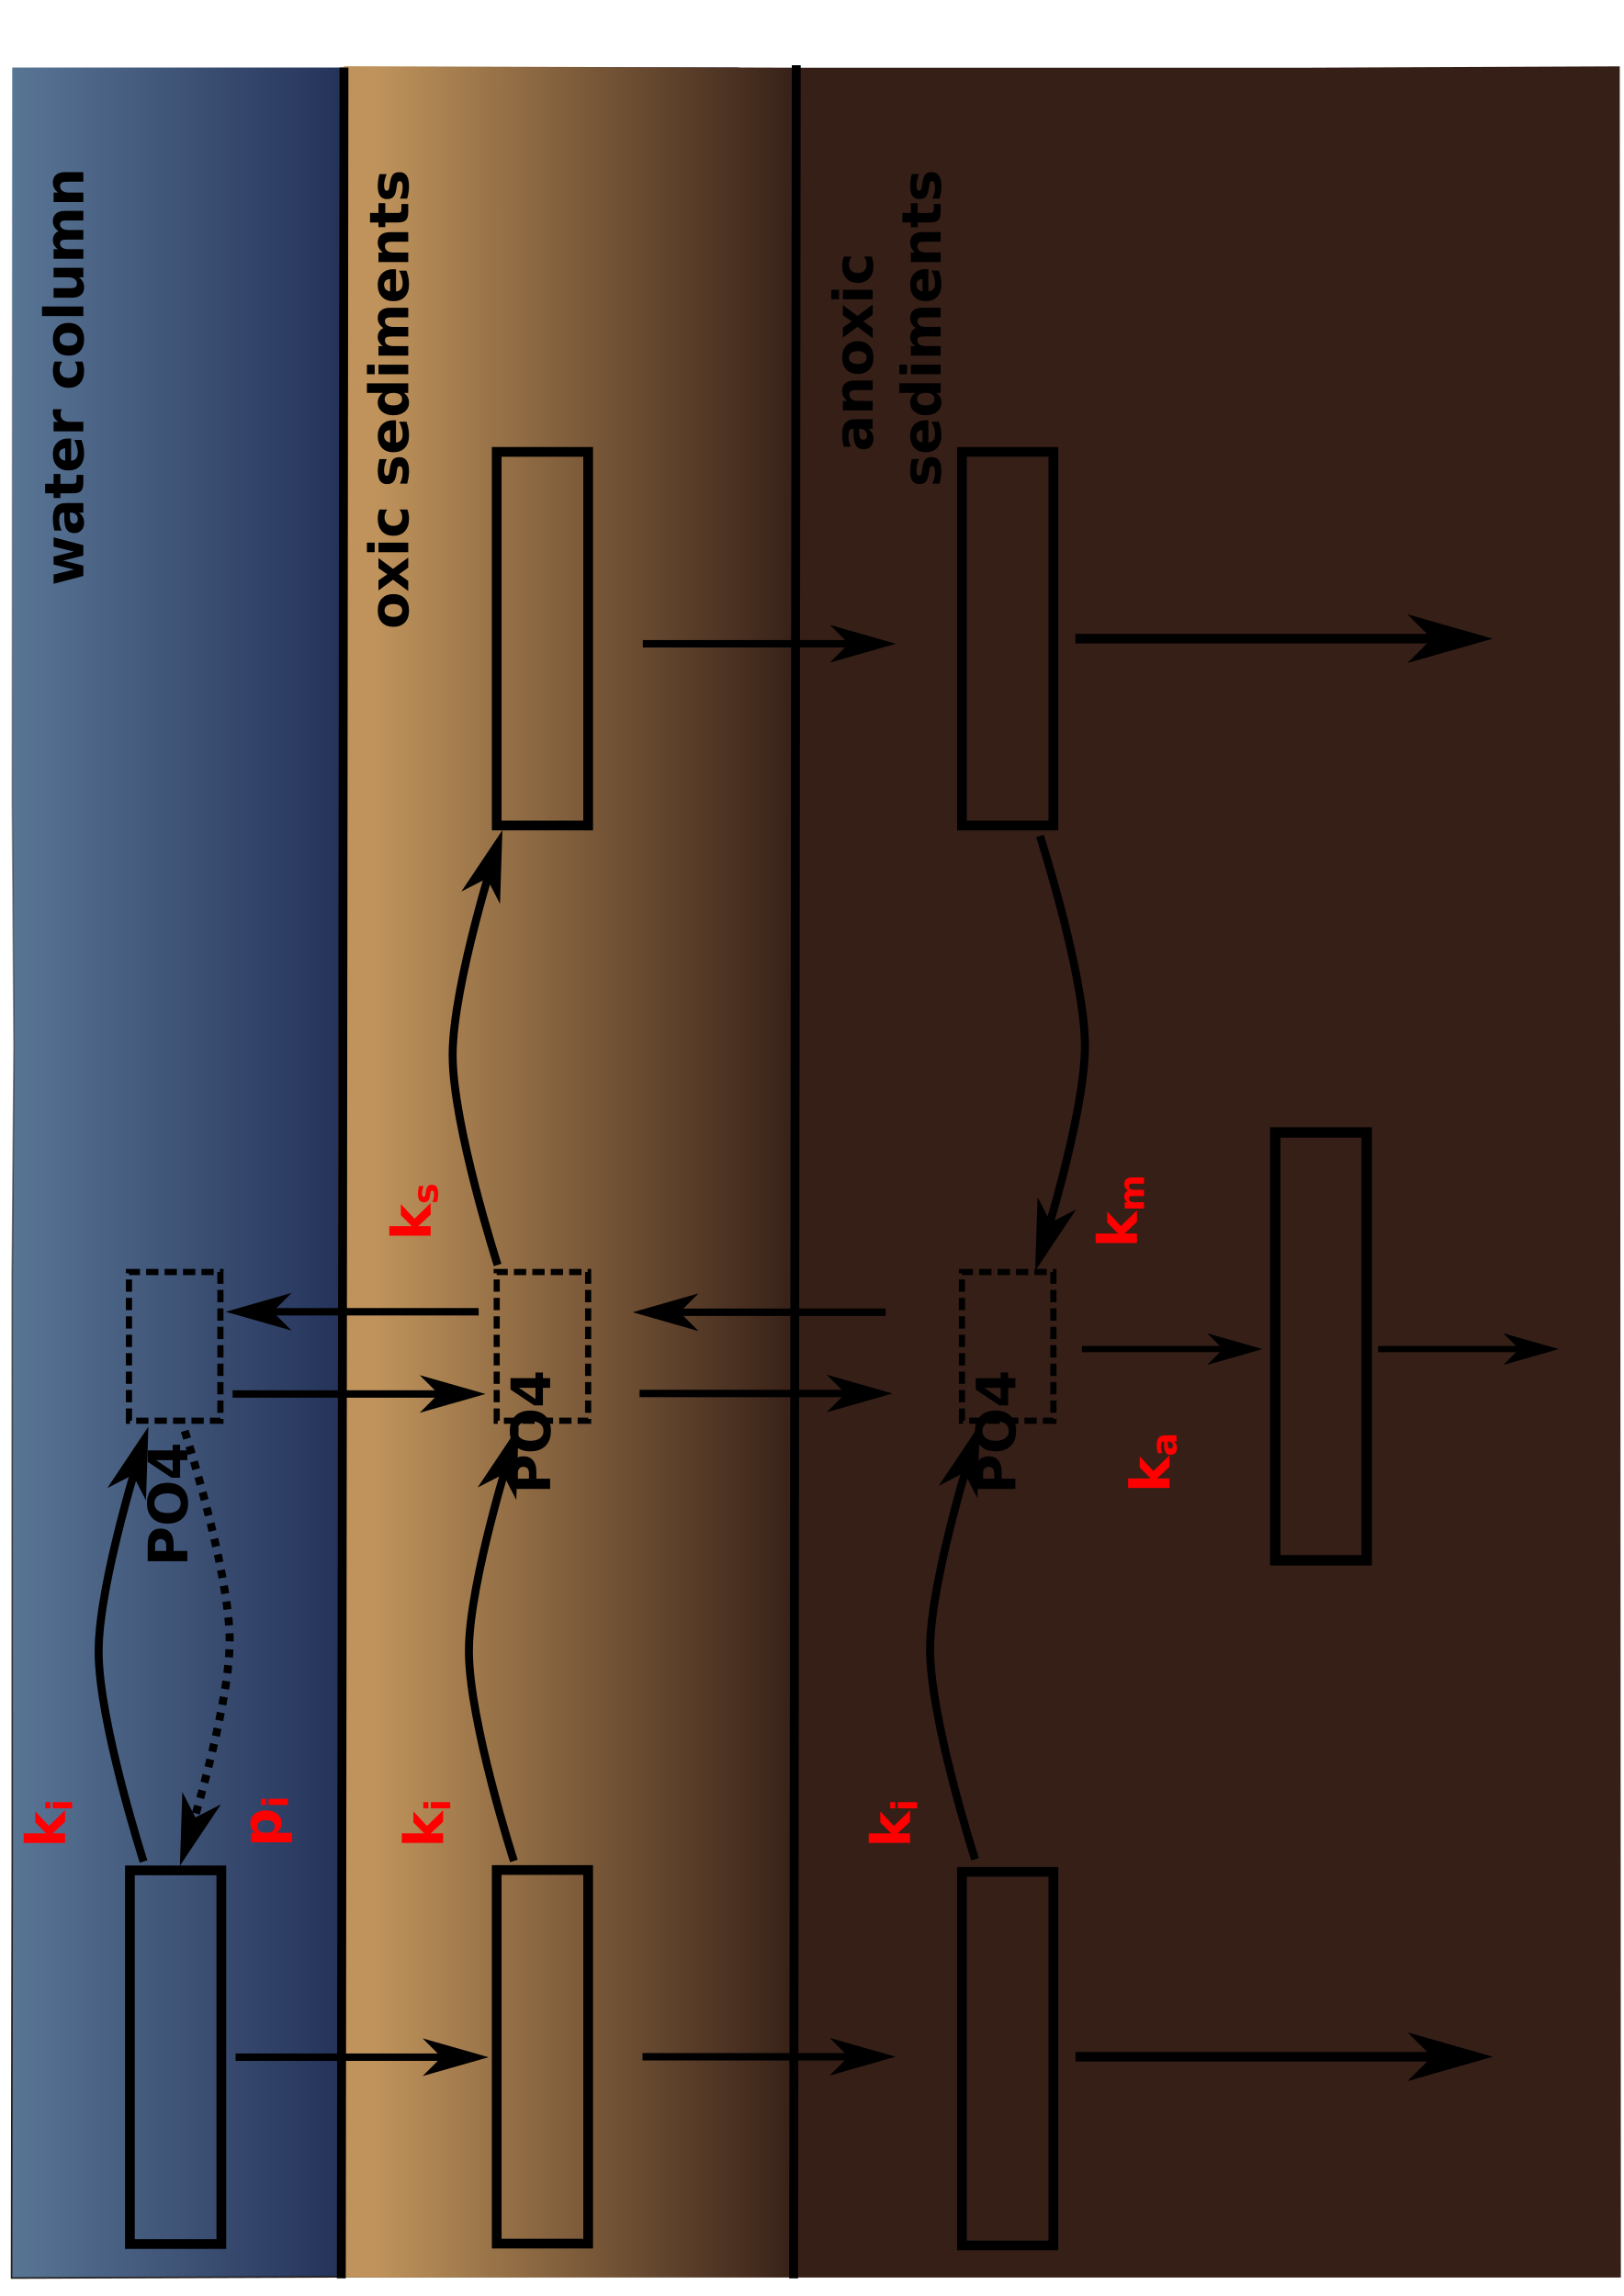
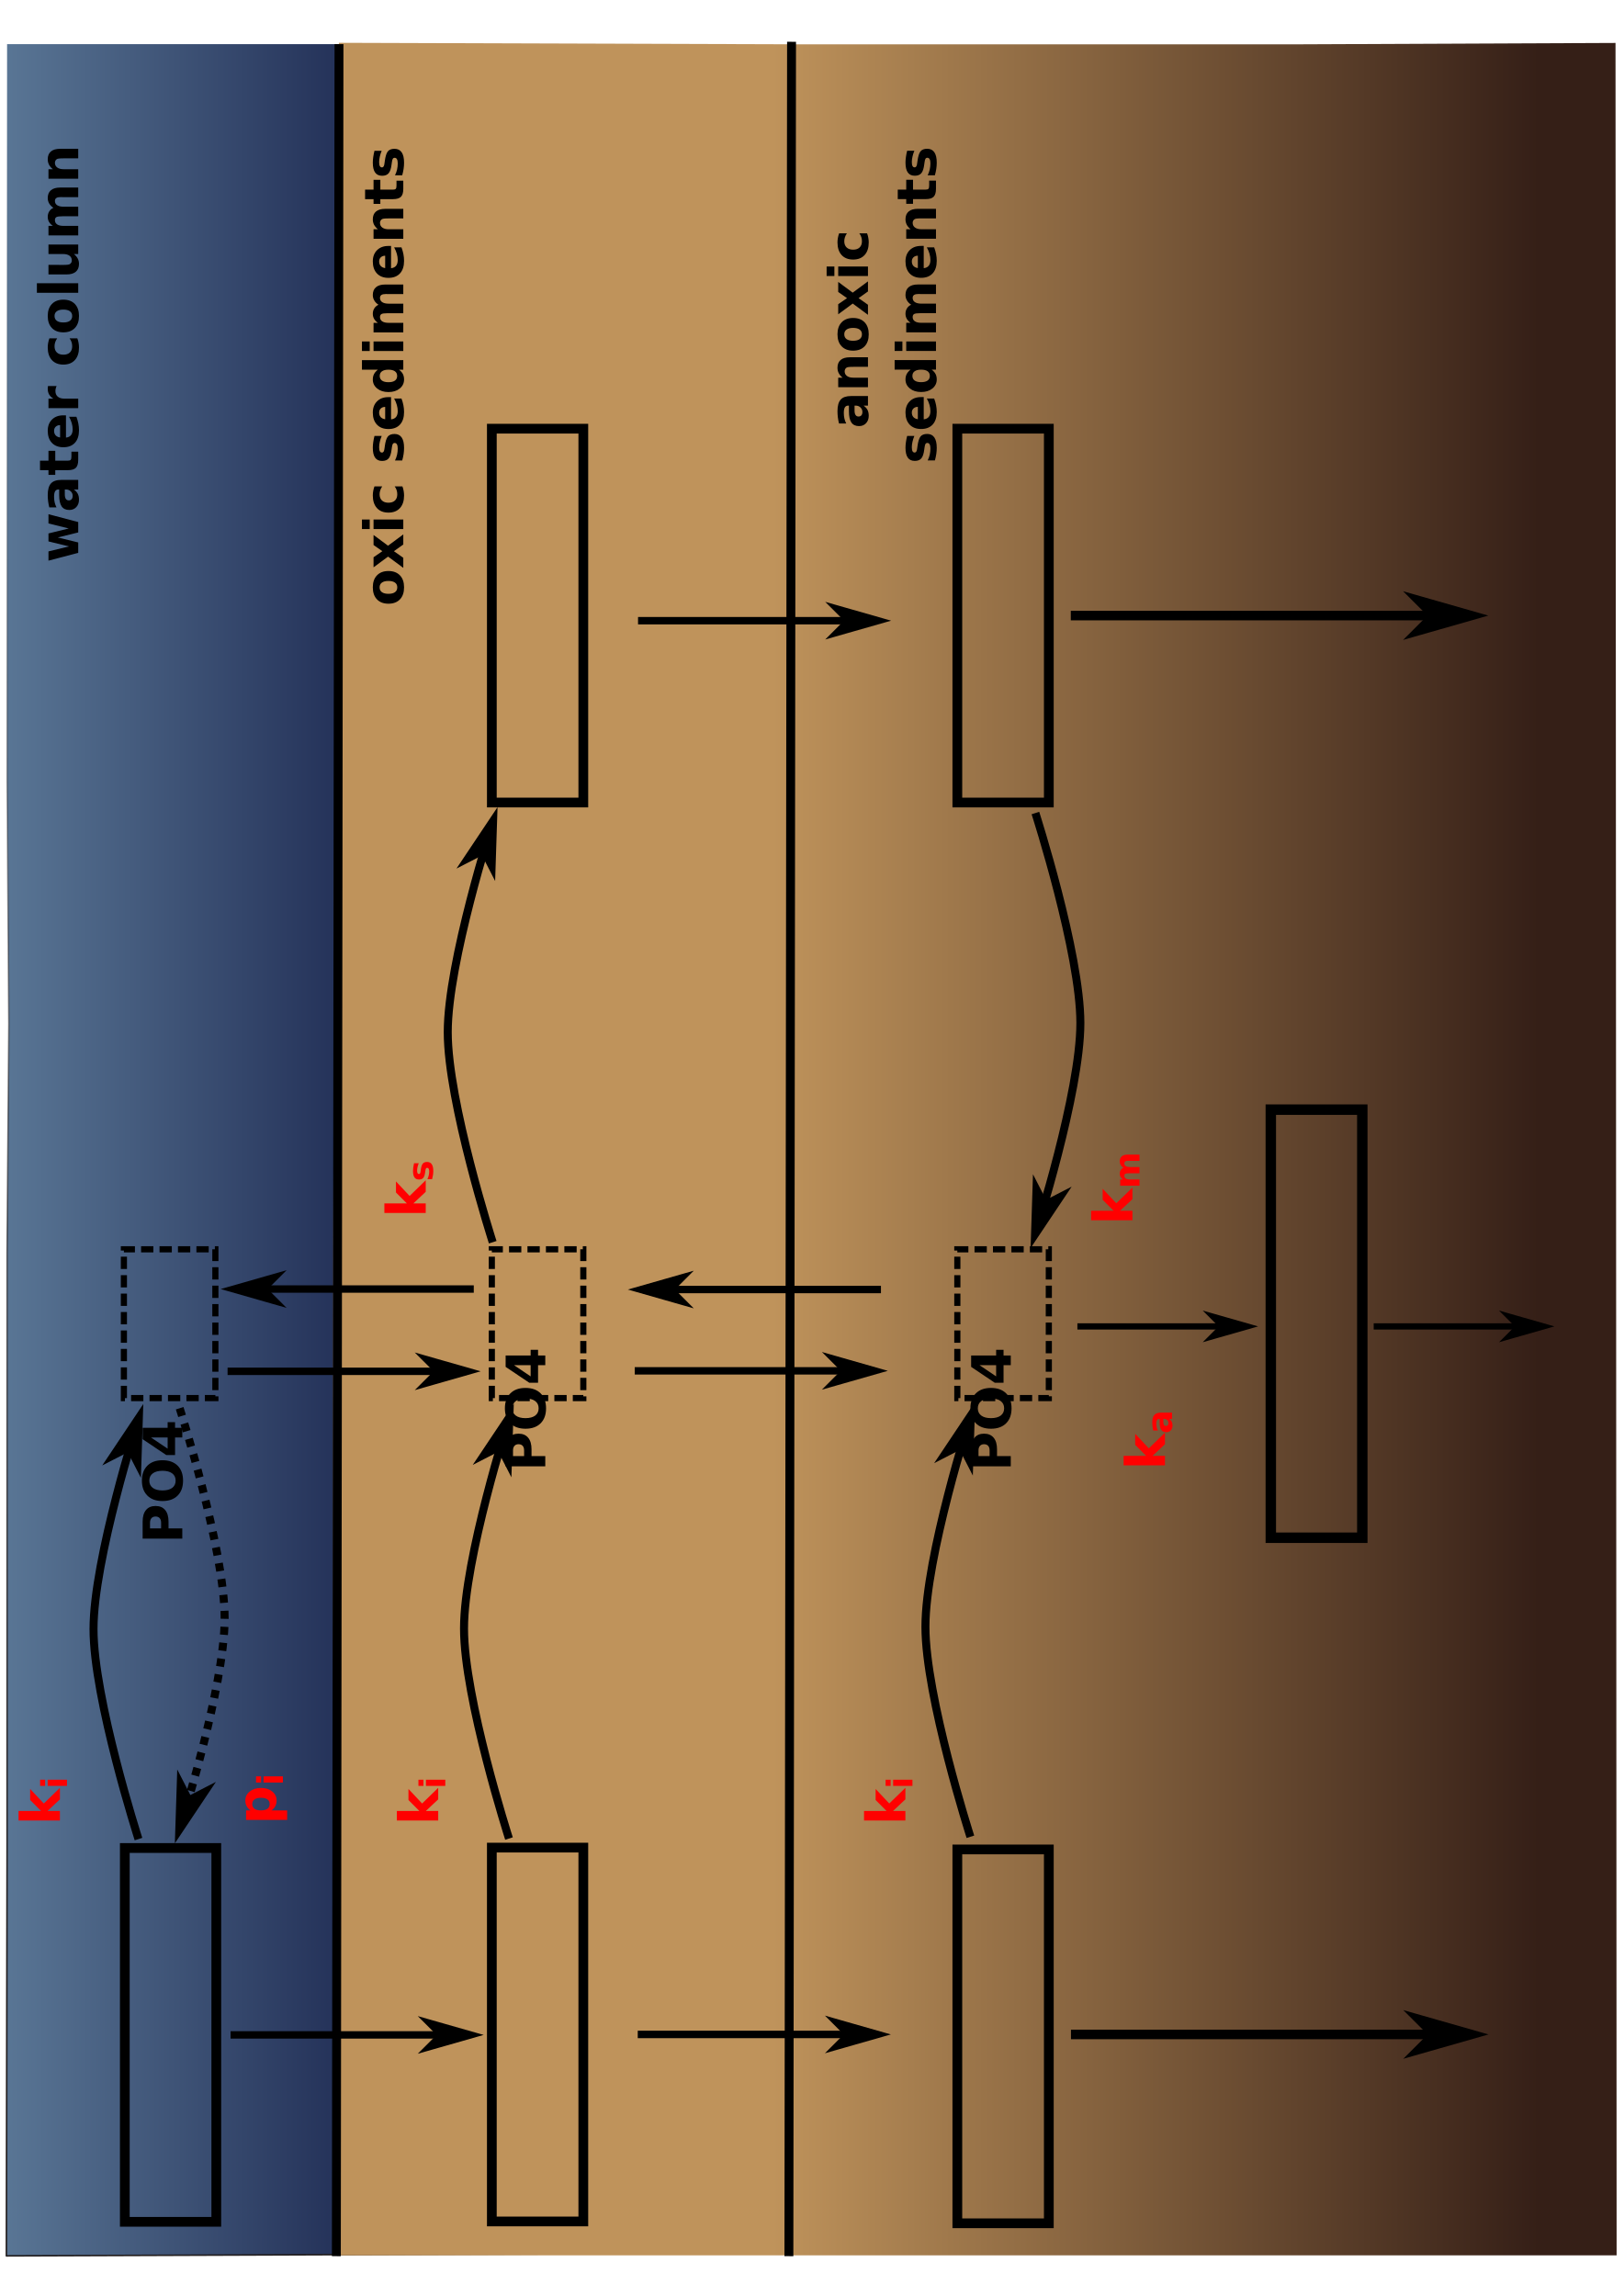
<svg xmlns="http://www.w3.org/2000/svg" xmlns:xlink="http://www.w3.org/1999/xlink" width="744.094" height="1052.362" id="svg4078" version="1.1">
  <defs id="defs4080">
    <marker orient="auto" refY="0.0" refX="0.0" id="Arrow1Mend" style="overflow:visible;">
      <path id="path6347" d="M 0.0,0.0 L 5.0,-5.0 L -12.5,0.0 L 5.0,5.0 L 0.0,0.0 z " style="fill-rule:evenodd;stroke:#000000;stroke-width:1.0pt;" transform="scale(0.4) rotate(180) translate(10,0)" />
    </marker>
+     <linearGradient gradientTransform="matrix(1.197806,0,0,1.259431,3.476461,-305.5643)" gradientUnits="userSpaceOnUse" y2="946.404" x2="352.468" y1="700.42" x1="352.468" id="linearGradient10442" xlink:href="#linearGradient13206" />
    <linearGradient id="linearGradient13206" spreadMethod="pad" gradientTransform="matrix(-5.59749e-7,-12.80775,-12.80775,5.59749e-7,26.43954,229.8423)" gradientUnits="userSpaceOnUse" y2="-3.3237612e-07" x2="-1.242" y1="0" x1="-8.848">
      <stop id="stop13208" offset="0" style="stop-opacity:1;stop-color:#bf935b" />
      <stop id="stop13210" offset="1" style="stop-opacity:1;stop-color:#351f17" />
    </linearGradient>
    <linearGradient y2="20.552" x2="564.24" y1="-52.065" x1="564.24" gradientTransform="matrix(1.466781,0,0,0.6838354,-450.1664,296.3301)" gradientUnits="userSpaceOnUse" id="linearGradient7325" xlink:href="#linearGradient11724-3" />
    <linearGradient id="linearGradient11724-3" spreadMethod="pad" gradientTransform="matrix(0.058368,0,0,0.058368,12.51188,217.0346)" gradientUnits="userSpaceOnUse" y2="6933.362" x2="2386.098" y1="7875.215" x1="2386.098">
      <stop id="stop11726-0" offset="0" style="stop-opacity:1;stop-color:#b1e6f8" />
      <stop id="stop11728-2" offset="1" style="stop-opacity:1;stop-color:#1e2a52" />
    </linearGradient>
    <linearGradient y2="99.952" x2="731.103" y1="99.952" x1="182.55" gradientTransform="matrix(1.199785,0,0,1.086773,-132.297,385.3009)" gradientUnits="userSpaceOnUse" id="linearGradient7327" xlink:href="#linearGradient4761" />
    <linearGradient id="linearGradient4761">
      <stop style="stop-color:#231f20;stop-opacity:1;" offset="0" id="stop4763" />
      <stop style="stop-color:#231f20;stop-opacity:0;" offset="1" id="stop4765" />
    </linearGradient>
+     <linearGradient y2="294.328" x2="561.318" y1="-251.682" x1="561.318" gradientTransform="matrix(1.75692,0,0,0.6838354,-535.7357,215.5551)" gradientUnits="userSpaceOnUse" id="linearGradient4178" xlink:href="#linearGradient11724-3" />
+     <linearGradient y2="99.952" x2="731.103" y1="99.952" x1="182.55" gradientTransform="matrix(1.43711,0,0,1.086773,-154.9897,304.5258)" gradientUnits="userSpaceOnUse" id="linearGradient4180" xlink:href="#linearGradient4761" />
    <marker orient="auto" refY="0" refX="0" id="Arrow1Mend-1" style="overflow:visible">
      <path id="path6347-7" d="M 0,0 5,-5 -12.5,0 5,5 0,0 z" style="fill-rule:evenodd;stroke:#000000;stroke-width:1pt" transform="matrix(-0.4,0,0,-0.4,-4,0)" />
    </marker>
    <marker orient="auto" refY="0" refX="0" id="Arrow1Mend-9" style="overflow:visible">
      <path id="path6347-5" d="M 0,0 5,-5 -12.5,0 5,5 0,0 z" style="fill-rule:evenodd;stroke:#000000;stroke-width:1pt" transform="matrix(-0.4,0,0,-0.4,-4,0)" />
    </marker>
    <marker orient="auto" refY="0" refX="0" id="Arrow1Mend-97" style="overflow:visible">
      <path id="path6347-2" d="M 0,0 5,-5 -12.5,0 5,5 0,0 z" style="fill-rule:evenodd;stroke:#000000;stroke-width:1pt" transform="matrix(-0.4,0,0,-0.4,-4,0)" />
    </marker>
    <marker orient="auto" refY="0" refX="0" id="Arrow1Mend-2" style="overflow:visible">
      <path id="path6347-22" d="M 0,0 5,-5 -12.5,0 5,5 0,0 z" style="fill-rule:evenodd;stroke:#000000;stroke-width:1pt" transform="matrix(-0.4,0,0,-0.4,-4,0)" />
    </marker>
    <marker orient="auto" refY="0" refX="0" id="Arrow1Mend-3" style="overflow:visible">
      <path id="path6347-9" d="M 0,0 5,-5 -12.5,0 5,5 0,0 z" style="fill-rule:evenodd;stroke:#000000;stroke-width:1pt" transform="matrix(-0.4,0,0,-0.4,-4,0)" />
    </marker>
    <marker orient="auto" refY="0" refX="0" id="Arrow1Mend-4" style="overflow:visible">
      <path id="path6347-3" d="M 0,0 5,-5 -12.5,0 5,5 0,0 z" style="fill-rule:evenodd;stroke:#000000;stroke-width:1pt" transform="matrix(-0.4,0,0,-0.4,-4,0)" />
    </marker>
    <marker orient="auto" refY="0" refX="0" id="Arrow1Mend-93" style="overflow:visible">
      <path id="path6347-72" d="M 0,0 5,-5 -12.5,0 5,5 0,0 z" style="fill-rule:evenodd;stroke:#000000;stroke-width:1pt" transform="matrix(-0.4,0,0,-0.4,-4,0)" />
    </marker>
    <marker orient="auto" refY="0" refX="0" id="Arrow1Mend-21" style="overflow:visible">
      <path id="path6347-1" d="M 0,0 5,-5 -12.5,0 5,5 0,0 z" style="fill-rule:evenodd;stroke:#000000;stroke-width:1pt" transform="matrix(-0.4,0,0,-0.4,-4,0)" />
    </marker>
    <marker orient="auto" refY="0" refX="0" id="Arrow1Mend-21-4" style="overflow:visible">
      <path id="path6347-1-2" d="M 0,0 5,-5 -12.5,0 5,5 0,0 z" style="fill-rule:evenodd;stroke:#000000;stroke-width:1pt" transform="matrix(-0.4,0,0,-0.4,-4,0)" />
    </marker>
    <marker orient="auto" refY="0" refX="0" id="Arrow1Mend-21-8" style="overflow:visible">
      <path id="path6347-1-0" d="M 0,0 5,-5 -12.5,0 5,5 0,0 z" style="fill-rule:evenodd;stroke:#000000;stroke-width:1pt" transform="matrix(-0.4,0,0,-0.4,-4,0)" />
    </marker>
    <marker orient="auto" refY="0" refX="0" id="Arrow1Mend-21-5" style="overflow:visible">
      <path id="path6347-1-1" d="M 0,0 5,-5 -12.5,0 5,5 0,0 z" style="fill-rule:evenodd;stroke:#000000;stroke-width:1pt" transform="matrix(-0.4,0,0,-0.4,-4,0)" />
    </marker>
    <marker orient="auto" refY="0" refX="0" id="marker7283" style="overflow:visible">
      <path id="path7285" d="M 0,0 5,-5 -12.5,0 5,5 0,0 z" style="fill-rule:evenodd;stroke:#000000;stroke-width:1pt" transform="matrix(-0.4,0,0,-0.4,-4,0)" />
    </marker>
    <marker orient="auto" refY="0" refX="0" id="Arrow1Mend-21-45" style="overflow:visible">
      <path id="path6347-1-17" d="M 0,0 5,-5 -12.5,0 5,5 0,0 z" style="fill-rule:evenodd;stroke:#000000;stroke-width:1pt" transform="matrix(-0.4,0,0,-0.4,-4,0)" />
    </marker>
    <marker orient="auto" refY="0" refX="0" id="marker7318" style="overflow:visible">
      <path id="path7320" d="M 0,0 5,-5 -12.5,0 5,5 0,0 z" style="fill-rule:evenodd;stroke:#000000;stroke-width:1pt" transform="matrix(-0.4,0,0,-0.4,-4,0)" />
    </marker>
    <marker orient="auto" refY="0" refX="0" id="Arrow1Mend-21-9" style="overflow:visible">
      <path id="path6347-1-03" d="M 0,0 5,-5 -12.5,0 5,5 0,0 z" style="fill-rule:evenodd;stroke:#000000;stroke-width:1pt" transform="matrix(-0.4,0,0,-0.4,-4,0)" />
    </marker>
    <marker orient="auto" refY="0" refX="0" id="marker7353" style="overflow:visible">
      <path id="path7355" d="M 0,0 5,-5 -12.5,0 5,5 0,0 z" style="fill-rule:evenodd;stroke:#000000;stroke-width:1pt" transform="matrix(-0.4,0,0,-0.4,-4,0)" />
    </marker>
    <marker orient="auto" refY="0" refX="0" id="Arrow1Mend-21-59" style="overflow:visible">
      <path id="path6347-1-18" d="M 0,0 5,-5 -12.5,0 5,5 0,0 z" style="fill-rule:evenodd;stroke:#000000;stroke-width:1pt" transform="matrix(-0.4,0,0,-0.4,-4,0)" />
    </marker>
    <marker orient="auto" refY="0" refX="0" id="Arrow1Mend-21-6" style="overflow:visible">
      <path id="path6347-1-6" d="M 0,0 5,-5 -12.5,0 5,5 0,0 z" style="fill-rule:evenodd;stroke:#000000;stroke-width:1pt" transform="matrix(-0.4,0,0,-0.4,-4,0)" />
    </marker>
    <marker orient="auto" refY="0" refX="0" id="Arrow1Mend-21-2" style="overflow:visible">
      <path id="path6347-1-4" d="M 0,0 5,-5 -12.5,0 5,5 0,0 z" style="fill-rule:evenodd;stroke:#000000;stroke-width:1pt" transform="matrix(-0.4,0,0,-0.4,-4,0)" />
    </marker>
    <marker orient="auto" refY="0" refX="0" id="Arrow1Mend-217" style="overflow:visible">
      <path id="path6347-4" d="M 0,0 5,-5 -12.5,0 5,5 0,0 z" style="fill-rule:evenodd;stroke:#000000;stroke-width:1pt" transform="matrix(-0.4,0,0,-0.4,-4,0)" />
    </marker>
-     <linearGradient xlink:href="#linearGradient11724-3" id="linearGradient7758" gradientUnits="userSpaceOnUse" gradientTransform="matrix(1.75692,0,0,0.6838354,-535.7357,215.5551)" x1="561.318" y1="-251.682" x2="561.318" y2="294.328" />
-     <linearGradient xlink:href="#linearGradient4761" id="linearGradient7760" gradientUnits="userSpaceOnUse" gradientTransform="matrix(1.43711,0,0,1.086773,-154.9897,304.5258)" x1="182.55" y1="99.952" x2="731.103" y2="99.952" />
-     <linearGradient xlink:href="#linearGradient13206" id="linearGradient7762" gradientUnits="userSpaceOnUse" gradientTransform="matrix(1.197806,0,0,1.259431,3.476461,-305.5643)" x1="352.468" y1="571.537" x2="352.468" y2="707.524" />
  </defs>
  <g id="layer1">
-     <g id="g7642" transform="matrix(0,-1.132725,1.132725,0,-296.8196,1045.102)">
-       <path style="fill:url(#linearGradient7758);fill-opacity:1;fill-rule:nonzero;stroke:url(#linearGradient7760);stroke-width:0.642;stroke-linecap:round;stroke-linejoin:round;stroke-miterlimit:4;stroke-opacity:1;stroke-dasharray:none;stroke-dashoffset:0" d="m 0.859,266.716 166.33,0.276 47.845,0 47.845,0 47.845,0 47.845,0 47.845,0 46.375,0.354 46.375,0.354 49.314,-0.354 49.314,-0.354 47.845,0 47.845,0 47.845,0 47.845,0 47.845,0 58.302,0 0,294.049 -893.372,0 z" id="rect6117" />
-       <path style="fill:url(#linearGradient7762);fill-opacity:1;stroke:none" d="m 895.796,917.354 -894.715,0.445 0,-517.626 C 299.465,396.808 891.129,400.774 895.848,401.155 l -0.605,184.784 0,204.111 z" id="path10434" />
+     <g id="g3152" transform="matrix(0,-1.133363,1.133363,0,-299.3526,1034.944)">
+       <path style="fill:url(#linearGradient4178);fill-opacity:1;fill-rule:nonzero;stroke:url(#linearGradient4180);stroke-width:0.642;stroke-linecap:round;stroke-linejoin:round;stroke-miterlimit:4;stroke-opacity:1;stroke-dasharray:none;stroke-dashoffset:0" d="m 0.859,266.716 166.33,0.276 47.845,0 47.845,0 47.845,0 47.845,0 47.845,0 46.375,0.354 46.375,0.354 49.314,-0.354 49.314,-0.354 47.845,0 47.845,0 47.845,0 47.845,0 47.845,0 58.302,0 0,294.049 -893.372,0 z" id="rect6117" />
+       <path style="fill:url(#linearGradient10442);fill-opacity:1;stroke:none" d="m 895.796,917.354 -894.715,0.445 0,-517.626 C 299.465,396.808 891.129,400.774 895.848,401.155 l -0.605,184.784 0,204.111 z" id="path10434" />
      <g transform="translate(0,470)" id="g5862">
        <g id="g5452" transform="translate(-7.050763,-71.41625)">
          <g id="g5719" transform="translate(0,-296)">
            <text xml:space="preserve" style="font-size:28px;font-style:normal;font-variant:normal;font-weight:bold;font-stretch:normal;text-align:center;line-height:125%;letter-spacing:0px;word-spacing:0px;text-anchor:middle;fill:#000000;fill-opacity:1;stroke:none;font-family:DejaVu Sans;-inkscape-font-specification:Sans Bold" x="384.386" y="235.249" id="text5067">
              <tspan id="tspan5069" x="384.386" y="235.249" dy="0 0 10.102" style="font-size:22px">PO4</tspan>
            </text>
            <g id="g5346" transform="translate(891.6489,-131.8484)">
              <g id="g5712" transform="translate(-30,-140)">
                <flowRoot xml:space="preserve" id="flowRoot4242-9-6" style="font-size:28px;font-style:normal;font-variant:normal;font-weight:bold;font-stretch:normal;text-align:center;line-height:125%;letter-spacing:0px;word-spacing:0px;text-anchor:middle;fill:#000000;fill-opacity:1;stroke:none;font-family:DejaVu Sans;-inkscape-font-specification:Sans Bold" transform="translate(-48.90663,172.6313)">
                  <flowRegion id="flowRegion4244-3-9">
                    <rect id="rect4246-3-2" width="258.571" height="100" x="-844.286" y="313.791" />
                  </flowRegion>
                  <flowPara style="font-size:22px" id="flowPara4248-1-8">Organic M</flowPara>
                </flowRoot>
                <rect style="color:#000000;fill:none;stroke:#000000;stroke-width:3.941;stroke-linecap:butt;stroke-linejoin:miter;stroke-miterlimit:10;stroke-opacity:1;stroke-dasharray:none;stroke-dashoffset:0;marker:none;visibility:visible;display:inline;overflow:visible;enable-background:accumulate" id="rect4250-1-4" width="151.185" height="36.992" x="-839.977" y="483.862" />
              </g>
            </g>
            <g id="g5346-11" transform="translate(1518.578,-129.722)">
              <g id="g5712-4" transform="translate(0,-140)" />
            </g>
          </g>
        </g>
      </g>
      <path id="path5667" d="M 0.738,400.131 895.3,401.201" style="fill:none;stroke:#000000;stroke-width:3.594;stroke-linecap:butt;stroke-linejoin:miter;stroke-miterlimit:4;stroke-opacity:1;stroke-dasharray:none" />
      <path id="path5667-7" d="m 0.738,583.116 895.525,1.071" style="fill:none;stroke:#000000;stroke-width:3.598;stroke-linecap:butt;stroke-linejoin:miter;stroke-miterlimit:4;stroke-opacity:1;stroke-dasharray:none" />
      <g transform="translate(0,120)" id="g5934">
        <g transform="translate(0.1538427,85.66411)" id="g5862-1">
          <g transform="translate(-7.050763,-71.41625)" id="g5452-6">
            <g transform="translate(0,-296)" id="g5719-2">
              <g transform="translate(0,414)" id="g6000">
                <g transform="translate(6.89692,281.7144)" id="g5831">
                  <g id="g5818" transform="translate(1412.956,-553.5628)">
                    <flowRoot xml:space="preserve" id="flowRoot4242-9-6-3" style="font-size:28px;font-style:normal;font-variant:normal;font-weight:bold;font-stretch:normal;text-align:center;line-height:125%;letter-spacing:0px;word-spacing:0px;text-anchor:middle;fill:#000000;fill-opacity:1;stroke:none;font-family:DejaVu Sans;-inkscape-font-specification:Sans Bold" transform="translate(-34.32033,173.5872)">
                      <flowRegion id="flowRegion4244-3-9-76">
                        <rect id="rect4246-3-2-8" width="258.571" height="100" x="-844.286" y="313.791" />
                      </flowRegion>
                      <flowPara style="font-size:22px" id="flowPara4248-1-8-2">Fe-bound P</flowPara>
                    </flowRoot>
                    <rect style="color:#000000;fill:none;stroke:#000000;stroke-width:3.941;stroke-linecap:butt;stroke-linejoin:miter;stroke-miterlimit:10;stroke-opacity:1;stroke-dasharray:none;stroke-dashoffset:0;marker:none;visibility:visible;display:inline;overflow:visible;enable-background:accumulate" id="rect4250-1-4-36" width="151.185" height="36.992" x="-824.349" y="482.599" />
                  </g>
                </g>
                <g id="g5346-0" transform="translate(891.6489,-131.8484)">
                  <g id="g5712-9" transform="translate(-30,-140)">
                    <flowRoot xml:space="preserve" id="flowRoot4242-9-6-9" style="font-size:28px;font-style:normal;font-variant:normal;font-weight:bold;font-stretch:normal;text-align:center;line-height:125%;letter-spacing:0px;word-spacing:0px;text-anchor:middle;fill:#000000;fill-opacity:1;stroke:none;font-family:DejaVu Sans;-inkscape-font-specification:Sans Bold" transform="translate(-48.90663,171.3689)">
                      <flowRegion id="flowRegion4244-3-9-0">
                        <rect id="rect4246-3-2-4" width="258.571" height="100" x="-844.286" y="313.791" />
                      </flowRegion>
                      <flowPara style="font-size:22px" id="flowPara4248-1-8-29">Organic M</flowPara>
                    </flowRoot>
                    <rect style="color:#000000;fill:none;stroke:#000000;stroke-width:3.941;stroke-linecap:butt;stroke-linejoin:miter;stroke-miterlimit:10;stroke-opacity:1;stroke-dasharray:none;stroke-dashoffset:0;marker:none;visibility:visible;display:inline;overflow:visible;enable-background:accumulate" id="rect4250-1-4-5" width="151.185" height="36.992" x="-839.977" y="482.599" />
                  </g>
                </g>
              </g>
              <g transform="translate(1518.578,-129.722)" id="g5346-11-0">
                <g transform="translate(0,-140)" id="g5712-4-2" />
              </g>
              <g transform="translate(1175.038,565.8632)" id="g5346-0-0">
                <g transform="translate(-30,-140)" id="g5712-9-1">
                  <g id="g6099">
                    <flowRoot xml:space="preserve" id="flowRoot4242-9-6-9-9" style="font-size:28px;font-style:normal;font-variant:normal;font-weight:bold;font-stretch:normal;text-align:center;line-height:125%;letter-spacing:0px;word-spacing:0px;text-anchor:middle;fill:#000000;fill-opacity:1;stroke:none;font-family:DejaVu Sans;-inkscape-font-specification:Sans Bold" transform="translate(-44.90336,202.6313)">
                      <flowRegion id="flowRegion4244-3-9-0-4">
                        <rect id="rect4246-3-2-4-1" width="258.571" height="100" x="-844.286" y="313.791" />
                      </flowRegion>
                      <flowPara style="font-size:22px" id="flowPara4248-1-8-29-9">Authigenic P</flowPara>
                    </flowRoot>
                    <rect style="color:#000000;fill:none;stroke:#000000;stroke-width:4.217;stroke-linecap:butt;stroke-linejoin:miter;stroke-miterlimit:10;stroke-opacity:1;stroke-dasharray:none;stroke-dashoffset:0;marker:none;visibility:visible;display:inline;overflow:visible;enable-background:accumulate" id="rect4250-1-4-5-3" width="173.13" height="36.992" x="-846.861" y="513.862" />
                  </g>
                </g>
              </g>
              <g transform="translate(-0.7434121,599.7573)" id="g6000-4">
                <g transform="translate(6.89692,281.7144)" id="g5831-1">
                  <g id="g5818-5" transform="translate(1412.956,-553.5628)">
                    <flowRoot xml:space="preserve" id="flowRoot4242-9-6-3-5" style="font-size:28px;font-style:normal;font-variant:normal;font-weight:bold;font-stretch:normal;text-align:center;line-height:125%;letter-spacing:0px;word-spacing:0px;text-anchor:middle;fill:#000000;fill-opacity:1;stroke:none;font-family:DejaVu Sans;-inkscape-font-specification:Sans Bold" transform="translate(-33.57692,176.0527)">
                      <flowRegion id="flowRegion4244-3-9-76-4">
                        <rect id="rect4246-3-2-8-3" width="258.571" height="100" x="-844.286" y="313.791" />
                      </flowRegion>
                      <flowPara style="font-size:22px" id="flowPara4248-1-8-2-5">Fe-bound P</flowPara>
                    </flowRoot>
                    <rect style="color:#000000;fill:none;stroke:#000000;stroke-width:3.941;stroke-linecap:butt;stroke-linejoin:miter;stroke-miterlimit:10;stroke-opacity:1;stroke-dasharray:none;stroke-dashoffset:0;marker:none;visibility:visible;display:inline;overflow:visible;enable-background:accumulate" id="rect4250-1-4-36-6" width="151.185" height="36.992" x="-823.605" y="485.065" />
                  </g>
                </g>
                <g id="g5346-0-09" transform="translate(891.6489,-131.8484)">
                  <g id="g5712-9-5" transform="translate(-30,-140)">
                    <flowRoot xml:space="preserve" id="flowRoot4242-9-6-9-7" style="font-size:28px;font-style:normal;font-variant:normal;font-weight:bold;font-stretch:normal;text-align:center;line-height:125%;letter-spacing:0px;word-spacing:0px;text-anchor:middle;fill:#000000;fill-opacity:1;stroke:none;font-family:DejaVu Sans;-inkscape-font-specification:Sans Bold" transform="translate(-48.90663,173.8344)">
                      <flowRegion id="flowRegion4244-3-9-0-42">
                        <rect id="rect4246-3-2-4-7" width="258.571" height="100" x="-844.286" y="313.791" />
                      </flowRegion>
                      <flowPara style="font-size:22px" id="flowPara4248-1-8-29-8">Organic M</flowPara>
                    </flowRoot>
                    <rect style="color:#000000;fill:none;stroke:#000000;stroke-width:3.941;stroke-linecap:butt;stroke-linejoin:miter;stroke-miterlimit:10;stroke-opacity:1;stroke-dasharray:none;stroke-dashoffset:0;marker:none;visibility:visible;display:inline;overflow:visible;enable-background:accumulate" id="rect4250-1-4-5-5" width="151.185" height="36.992" x="-839.977" y="485.065" />
                  </g>
                </g>
              </g>
              <path id="path6152" d="m 176.316,481.876 c 0,0 56.63,-18.183 84.945,-18.183 28.315,0 84.945,18.183 84.945,18.183" style="fill:none;stroke:#000000;stroke-width:3.234;stroke-linecap:butt;stroke-linejoin:miter;stroke-miterlimit:4;stroke-opacity:1;stroke-dasharray:none;marker-end:url(#Arrow1Mend)" />
            </g>
          </g>
        </g>
      </g>
      <text id="text6106" y="295.758" x="804.298" style="font-size:28px;font-style:normal;font-variant:normal;font-weight:bold;font-stretch:normal;text-align:center;line-height:125%;letter-spacing:0px;word-spacing:0px;text-anchor:middle;fill:#000000;fill-opacity:1;stroke:none;font-family:DejaVu Sans;-inkscape-font-specification:Sans Bold" xml:space="preserve">
        <tspan style="font-size:22px" y="295.758" x="804.298" id="tspan6108">water column</tspan>
      </text>
      <text id="text6106-7" y="427.198" x="795.167" style="font-size:28px;font-style:normal;font-variant:normal;font-weight:bold;font-stretch:normal;text-align:center;line-height:125%;letter-spacing:0px;word-spacing:0px;text-anchor:middle;fill:#000000;fill-opacity:1;stroke:none;font-family:DejaVu Sans;-inkscape-font-specification:Sans Bold" xml:space="preserve">
        <tspan style="font-size:22px" y="427.198" x="795.167" id="tspan6108-8">oxic sediments</tspan>
      </text>
      <text id="text6106-7-5" y="615.086" x="823.956" style="font-size:28px;font-style:normal;font-variant:normal;font-weight:bold;font-stretch:normal;text-align:center;line-height:125%;letter-spacing:0px;word-spacing:0px;text-anchor:middle;fill:#000000;fill-opacity:1;stroke:none;font-family:DejaVu Sans;-inkscape-font-specification:Sans Bold" xml:space="preserve">
        <tspan style="font-size:22px" y="615.086" x="823.956" id="tspan6108-8-0">anoxic</tspan>
        <tspan id="tspan7376" style="font-size:22px" y="642.586" x="823.956">sediments</tspan>
      </text>
      <path id="path6152-9" d="m 169.634,469.935 c 0,0 56.63,-18.183 84.945,-18.183 28.315,0 84.945,18.183 84.945,18.183" style="fill:none;stroke:#000000;stroke-width:3.234;stroke-linecap:butt;stroke-linejoin:miter;stroke-miterlimit:4;stroke-opacity:1;stroke-dasharray:none;marker-end:url(#Arrow1Mend)" />
      <path id="path6152-9-6" d="m 170.348,656.506 c 0,0 56.63,-18.183 84.945,-18.183 28.315,0 84.945,18.183 84.945,18.183" style="fill:none;stroke:#000000;stroke-width:3.234;stroke-linecap:butt;stroke-linejoin:miter;stroke-miterlimit:4;stroke-opacity:1;stroke-dasharray:none;marker-end:url(#Arrow1Mend)" />
      <path id="path6152-9-3" d="m 410.793,463.353 c 0,0 56.63,-18.183 84.945,-18.183 28.315,0 84.945,18.183 84.945,18.183" style="fill:none;stroke:#000000;stroke-width:3.234;stroke-linecap:butt;stroke-linejoin:miter;stroke-miterlimit:4;stroke-opacity:1;stroke-dasharray:none;marker-end:url(#Arrow1Mend)" />
      <rect style="color:#000000;fill:none;stroke:#000000;stroke-width:2.486;stroke-linecap:butt;stroke-linejoin:miter;stroke-miterlimit:10;stroke-opacity:1;stroke-dasharray:4.972, 2.486;stroke-dashoffset:0;marker:none;visibility:visible;display:inline;overflow:visible;enable-background:accumulate" id="rect4250-1-4-3" width="60.172" height="36.992" x="347.76" y="314.223" />
      <text xml:space="preserve" style="font-size:28px;font-style:normal;font-variant:normal;font-weight:bold;font-stretch:normal;text-align:center;line-height:125%;letter-spacing:0px;word-spacing:0px;text-anchor:middle;fill:#000000;fill-opacity:1;stroke:none;font-family:DejaVu Sans;-inkscape-font-specification:Sans Bold" x="377.335" y="484.608" id="text5067-1">
        <tspan id="tspan5069-7" x="377.335" y="484.608" dy="0 0 10.102" style="font-size:22px">PO4</tspan>
      </text>
      <rect style="color:#000000;fill:none;stroke:#000000;stroke-width:2.486;stroke-linecap:butt;stroke-linejoin:miter;stroke-miterlimit:10;stroke-opacity:1;stroke-dasharray:4.972, 2.486;stroke-dashoffset:0;marker:none;visibility:visible;display:inline;overflow:visible;enable-background:accumulate" id="rect4250-1-4-3-4" width="60.172" height="36.992" x="347.76" y="462.999" />
      <text xml:space="preserve" style="font-size:28px;font-style:normal;font-variant:normal;font-weight:bold;font-stretch:normal;text-align:center;line-height:125%;letter-spacing:0px;word-spacing:0px;text-anchor:middle;fill:#000000;fill-opacity:1;stroke:none;font-family:DejaVu Sans;-inkscape-font-specification:Sans Bold" x="377.335" y="672.831" id="text5067-9">
        <tspan id="tspan5069-5" x="377.335" y="672.831" dy="0 0 10.102" style="font-size:22px">PO4</tspan>
      </text>
      <rect style="color:#000000;fill:none;stroke:#000000;stroke-width:2.486;stroke-linecap:butt;stroke-linejoin:miter;stroke-miterlimit:10;stroke-opacity:1;stroke-dasharray:4.972, 2.486;stroke-dashoffset:0;marker:none;visibility:visible;display:inline;overflow:visible;enable-background:accumulate" id="rect4250-1-4-3-5" width="60.172" height="36.992" x="347.76" y="651.221" />
      <path id="path6152-9-3-6" d="m 584.366,682.789 c 0,0 -56.63,18.183 -84.945,18.183 -28.315,0 -84.945,-18.183 -84.945,-18.183" style="fill:none;stroke:#000000;stroke-width:3.234;stroke-linecap:butt;stroke-linejoin:miter;stroke-miterlimit:4;stroke-opacity:1;stroke-dasharray:none;marker-end:url(#Arrow1Mend)" />
      <path id="path7021" d="m 90.214,357.362 0,96.429" style="fill:none;stroke:#000000;stroke-width:3;stroke-linecap:butt;stroke-linejoin:miter;stroke-miterlimit:4;stroke-opacity:1;stroke-dasharray:none;marker-end:url(#Arrow1Mend-21)" />
      <path id="path7021-8" d="m 90.409,522 0,96.429" style="fill:none;stroke:#000000;stroke-width:3;stroke-linecap:butt;stroke-linejoin:miter;stroke-miterlimit:4;stroke-opacity:1;stroke-dasharray:none;marker-end:url(#Arrow1Mend-21)" />
      <path id="path7021-8-2" d="m 90.409,697.171 0,161.186" style="fill:none;stroke:#000000;stroke-width:3.879;stroke-linecap:butt;stroke-linejoin:miter;stroke-miterlimit:4;stroke-opacity:1;stroke-dasharray:none;marker-end:url(#Arrow1Mend-21)" />
      <path id="path7021-5" d="m 358.588,356.146 0,96.429" style="fill:none;stroke:#000000;stroke-width:3;stroke-linecap:butt;stroke-linejoin:miter;stroke-miterlimit:4;stroke-opacity:1;stroke-dasharray:none;marker-end:url(#Arrow1Mend-21)" />
      <path id="path7021-8-8" d="m 358.783,520.783 0,96.429" style="fill:none;stroke:#000000;stroke-width:3;stroke-linecap:butt;stroke-linejoin:miter;stroke-miterlimit:4;stroke-opacity:1;stroke-dasharray:none;marker-end:url(#Arrow1Mend-21)" />
      <path id="path7021-5-4" d="m 391.659,620.335 0,-96.429" style="fill:none;stroke:#000000;stroke-width:3;stroke-linecap:butt;stroke-linejoin:miter;stroke-miterlimit:4;stroke-opacity:1;stroke-dasharray:none;marker-end:url(#Arrow1Mend-21)" />
      <path id="path7021-8-8-8" d="m 391.854,455.697 0,-96.429" style="fill:none;stroke:#000000;stroke-width:3;stroke-linecap:butt;stroke-linejoin:miter;stroke-miterlimit:4;stroke-opacity:1;stroke-dasharray:none;marker-end:url(#Arrow1Mend-21)" />
      <path id="path7021-8-1" d="m 662.156,522.119 0,96.429" style="fill:none;stroke:#000000;stroke-width:3;stroke-linecap:butt;stroke-linejoin:miter;stroke-miterlimit:4;stroke-opacity:1;stroke-dasharray:none;marker-end:url(#Arrow1Mend-21)" />
      <path id="path7021-8-2-7" d="m 376.75,699.765 0,68.115" style="fill:none;stroke:#000000;stroke-width:2.521;stroke-linecap:butt;stroke-linejoin:miter;stroke-miterlimit:4;stroke-opacity:1;stroke-dasharray:none;marker-end:url(#Arrow1Mend-21)" />
      <path id="path7021-8-2-7-8" d="m 376.75,819.574 0,68.115" style="fill:none;stroke:#000000;stroke-width:2.521;stroke-linecap:butt;stroke-linejoin:miter;stroke-miterlimit:4;stroke-opacity:1;stroke-dasharray:none;marker-end:url(#Arrow1Mend-21)" />
      <path id="path7021-8-2-5" d="m 664.214,697.1 0,161.186" style="fill:none;stroke:#000000;stroke-width:3.879;stroke-linecap:butt;stroke-linejoin:miter;stroke-miterlimit:4;stroke-opacity:1;stroke-dasharray:none;marker-end:url(#Arrow1Mend-21)" />
      <text id="text7450" y="288.351" x="253.442" style="font-size:28px;font-style:normal;font-variant:normal;font-weight:bold;font-stretch:normal;text-align:center;line-height:125%;letter-spacing:0px;word-spacing:0px;text-anchor:middle;fill:#ff0000;fill-opacity:1;stroke:none;font-family:DejaVu Sans;-inkscape-font-specification:Sans Bold" xml:space="preserve">
        <tspan style="font-size:22px;fill:#ff0000" y="288.351" x="253.442" id="tspan7452">k<tspan id="tspan7454" style="font-size:65.001%;baseline-shift:sub;fill:#ff0000">i</tspan>
        </tspan>
      </text>
      <text id="text7450-9" y="441.316" x="253.442" style="font-size:28px;font-style:normal;font-variant:normal;font-weight:bold;font-stretch:normal;text-align:center;line-height:125%;letter-spacing:0px;word-spacing:0px;text-anchor:middle;fill:#ff0000;fill-opacity:1;stroke:none;font-family:DejaVu Sans;-inkscape-font-specification:Sans Bold" xml:space="preserve">
        <tspan style="font-size:22px;fill:#ff0000" y="441.316" x="253.442" id="tspan7452-4">k<tspan id="tspan7454-9" style="font-size:65.001%;baseline-shift:sub;fill:#ff0000">i</tspan>
        </tspan>
      </text>
      <text id="text7450-8" y="630.215" x="253.442" style="font-size:28px;font-style:normal;font-variant:normal;font-weight:bold;font-stretch:normal;text-align:center;line-height:125%;letter-spacing:0px;word-spacing:0px;text-anchor:middle;fill:#ff0000;fill-opacity:1;stroke:none;font-family:DejaVu Sans;-inkscape-font-specification:Sans Bold" xml:space="preserve">
        <tspan style="font-size:22px;fill:#ff0000" y="630.215" x="253.442" id="tspan7452-46">k<tspan id="tspan7454-3" style="font-size:65.001%;baseline-shift:sub;fill:#ff0000">i</tspan>
        </tspan>
      </text>
      <text id="text7450-9-9" y="436.266" x="500.945" style="font-size:28px;font-style:normal;font-variant:normal;font-weight:bold;font-stretch:normal;text-align:center;line-height:125%;letter-spacing:0px;word-spacing:0px;text-anchor:middle;fill:#ff0000;fill-opacity:1;stroke:none;font-family:DejaVu Sans;-inkscape-font-specification:Sans Bold" xml:space="preserve">
        <tspan style="font-size:22px;fill:#ff0000" y="436.266" x="500.945" id="tspan7452-4-7">k<tspan id="tspan7515" style="font-size:65.001%;baseline-shift:sub">s</tspan>
        </tspan>
      </text>
      <text id="text7450-9-9-6" y="722.017" x="501.175" style="font-size:28px;font-style:normal;font-variant:normal;font-weight:bold;font-stretch:normal;text-align:center;line-height:125%;letter-spacing:0px;word-spacing:0px;text-anchor:middle;fill:#ff0000;fill-opacity:1;stroke:none;font-family:DejaVu Sans;-inkscape-font-specification:Sans Bold" xml:space="preserve">
        <tspan style="font-size:22px;fill:#ff0000" y="722.017" x="501.175" id="tspan7452-4-7-8">k<tspan id="tspan7541" style="font-size:65.001%;baseline-shift:sub">m</tspan>
        </tspan>
      </text>
      <text id="text7450-9-9-7" y="735.17" x="399.439" style="font-size:28px;font-style:normal;font-variant:normal;font-weight:bold;font-stretch:normal;text-align:center;line-height:125%;letter-spacing:0px;word-spacing:0px;text-anchor:middle;fill:#ff0000;fill-opacity:1;stroke:none;font-family:DejaVu Sans;-inkscape-font-specification:Sans Bold" xml:space="preserve">
        <tspan style="font-size:22px;fill:#ff0000" y="735.17" x="399.439" id="tspan7452-4-7-4">k<tspan id="tspan7554" style="font-size:65.001%;baseline-shift:sub">a</tspan>
        </tspan>
      </text>
      <path id="path6152-3" d="m 343.649,336.777 c 0,0 -56.63,18.183 -84.945,18.183 -28.315,0 -84.945,-18.183 -84.945,-18.183" style="fill:none;stroke:#000000;stroke-width:3.234;stroke-linecap:butt;stroke-linejoin:miter;stroke-miterlimit:4;stroke-opacity:1;stroke-dasharray:3.234, 3.234;stroke-dashoffset:0;marker-end:url(#Arrow1Mend)" />
      <text id="text7450-6" y="375.656" x="254.242" style="font-size:28px;font-style:normal;font-variant:normal;font-weight:bold;font-stretch:normal;text-align:center;line-height:125%;letter-spacing:0px;word-spacing:0px;text-anchor:middle;fill:#ff0000;fill-opacity:1;stroke:none;font-family:DejaVu Sans;-inkscape-font-specification:Sans Bold" xml:space="preserve">
        <tspan style="font-size:22px;fill:#ff0000" y="375.656" x="254.242" id="tspan7452-9">p<tspan id="tspan7454-1" style="font-size:65.001%;baseline-shift:sub;fill:#ff0000">i</tspan>
        </tspan>
      </text>
    </g>
  </g>
</svg>
